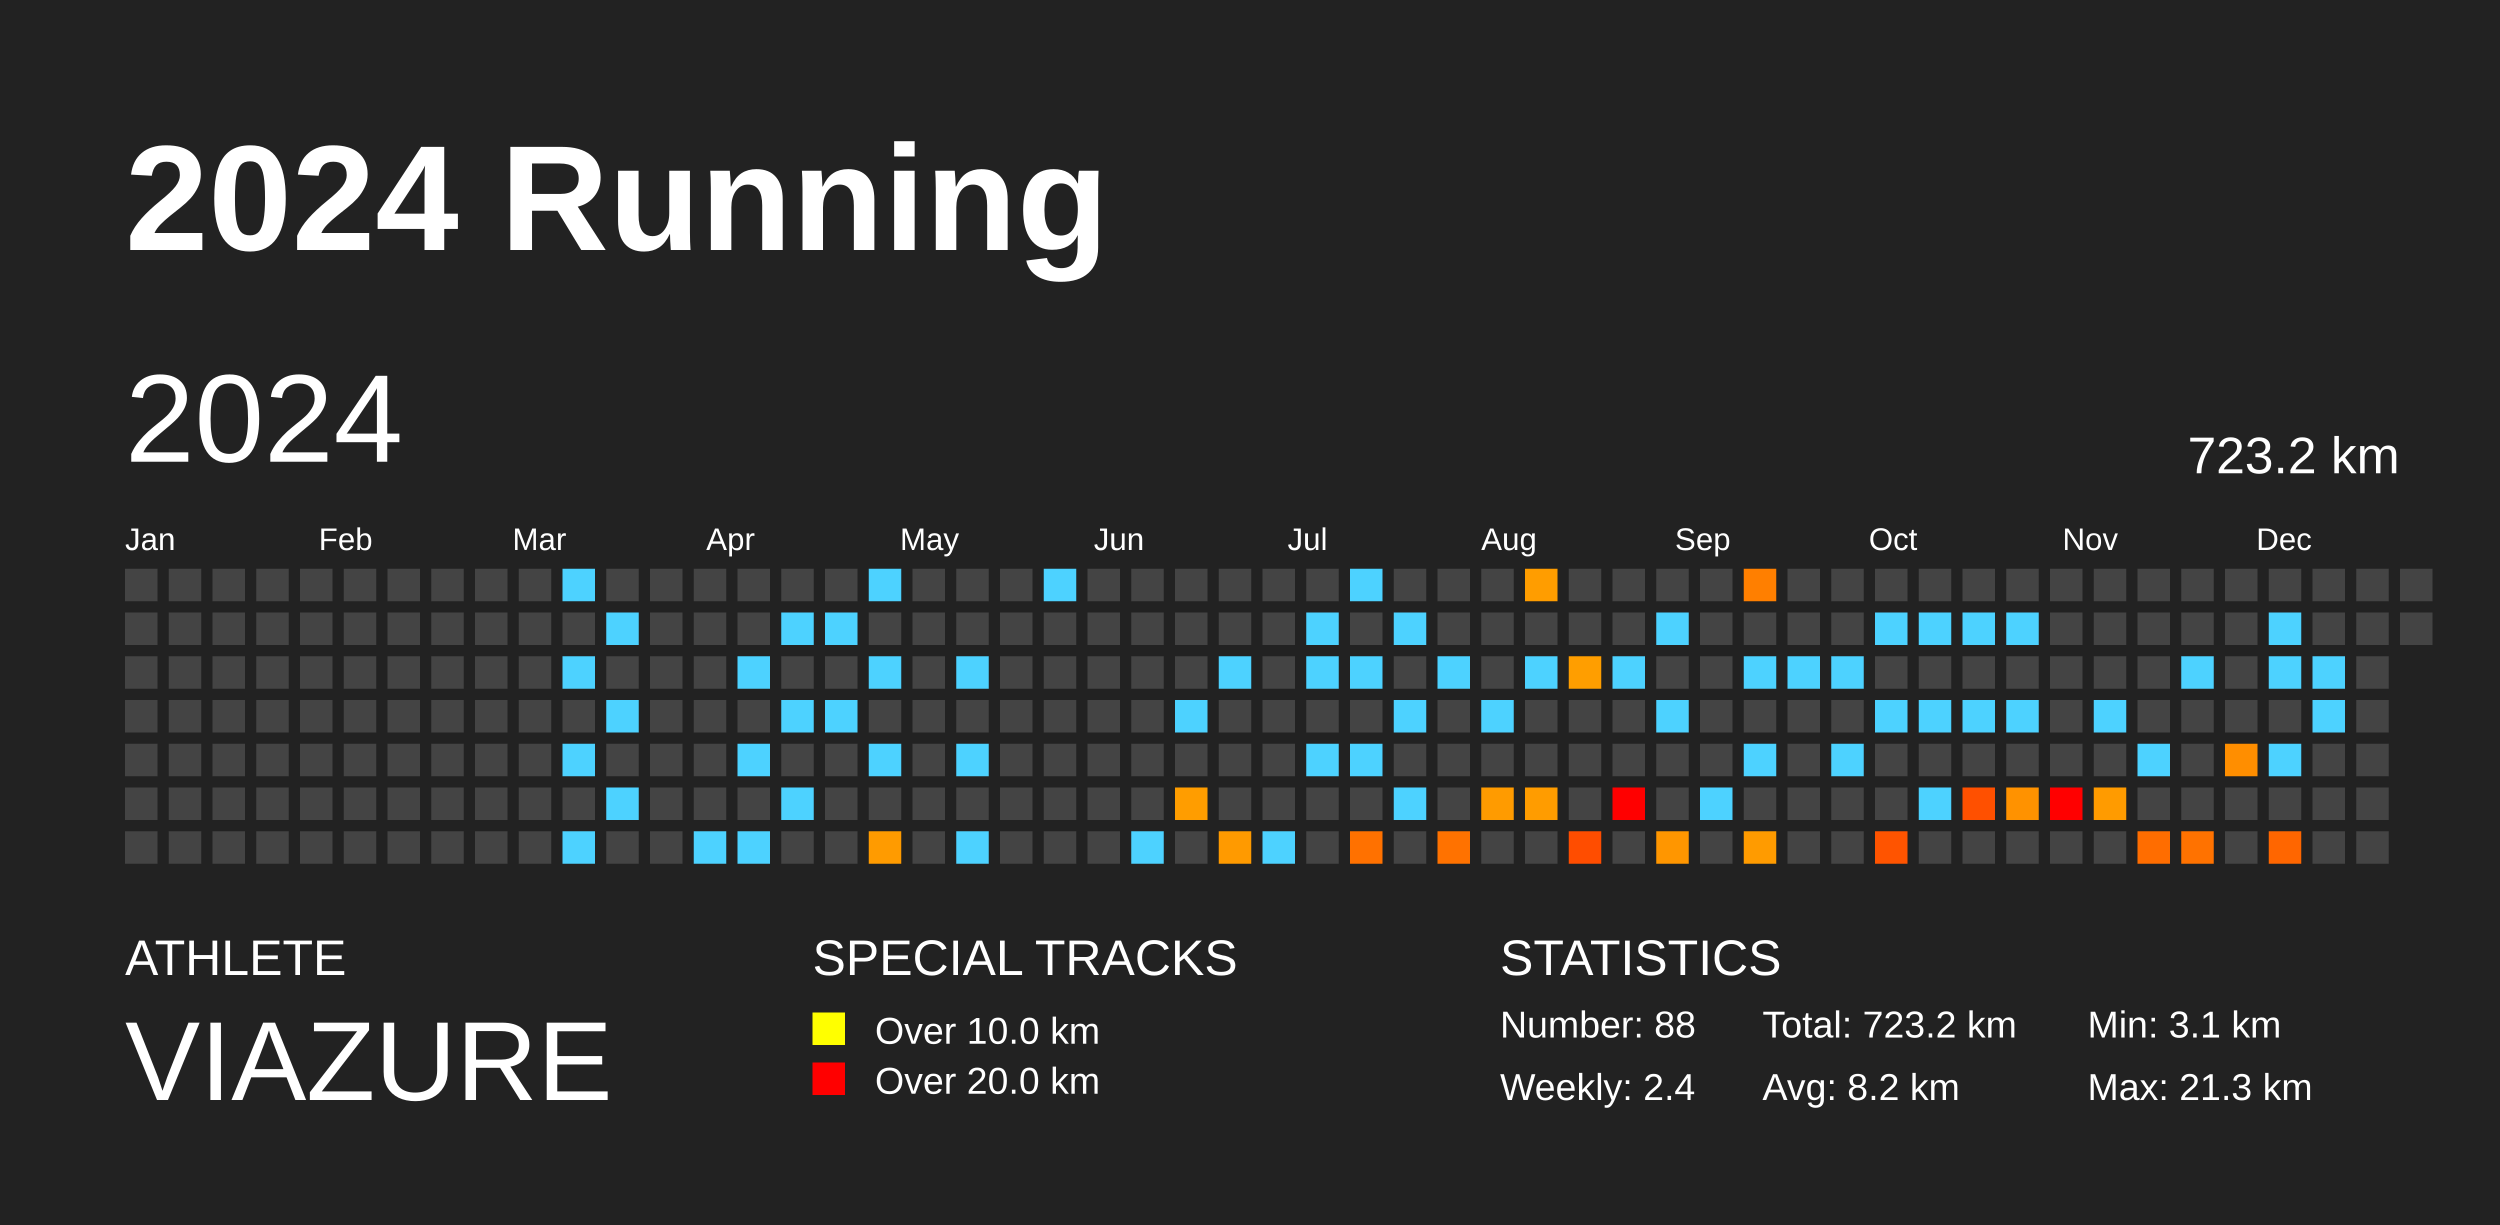
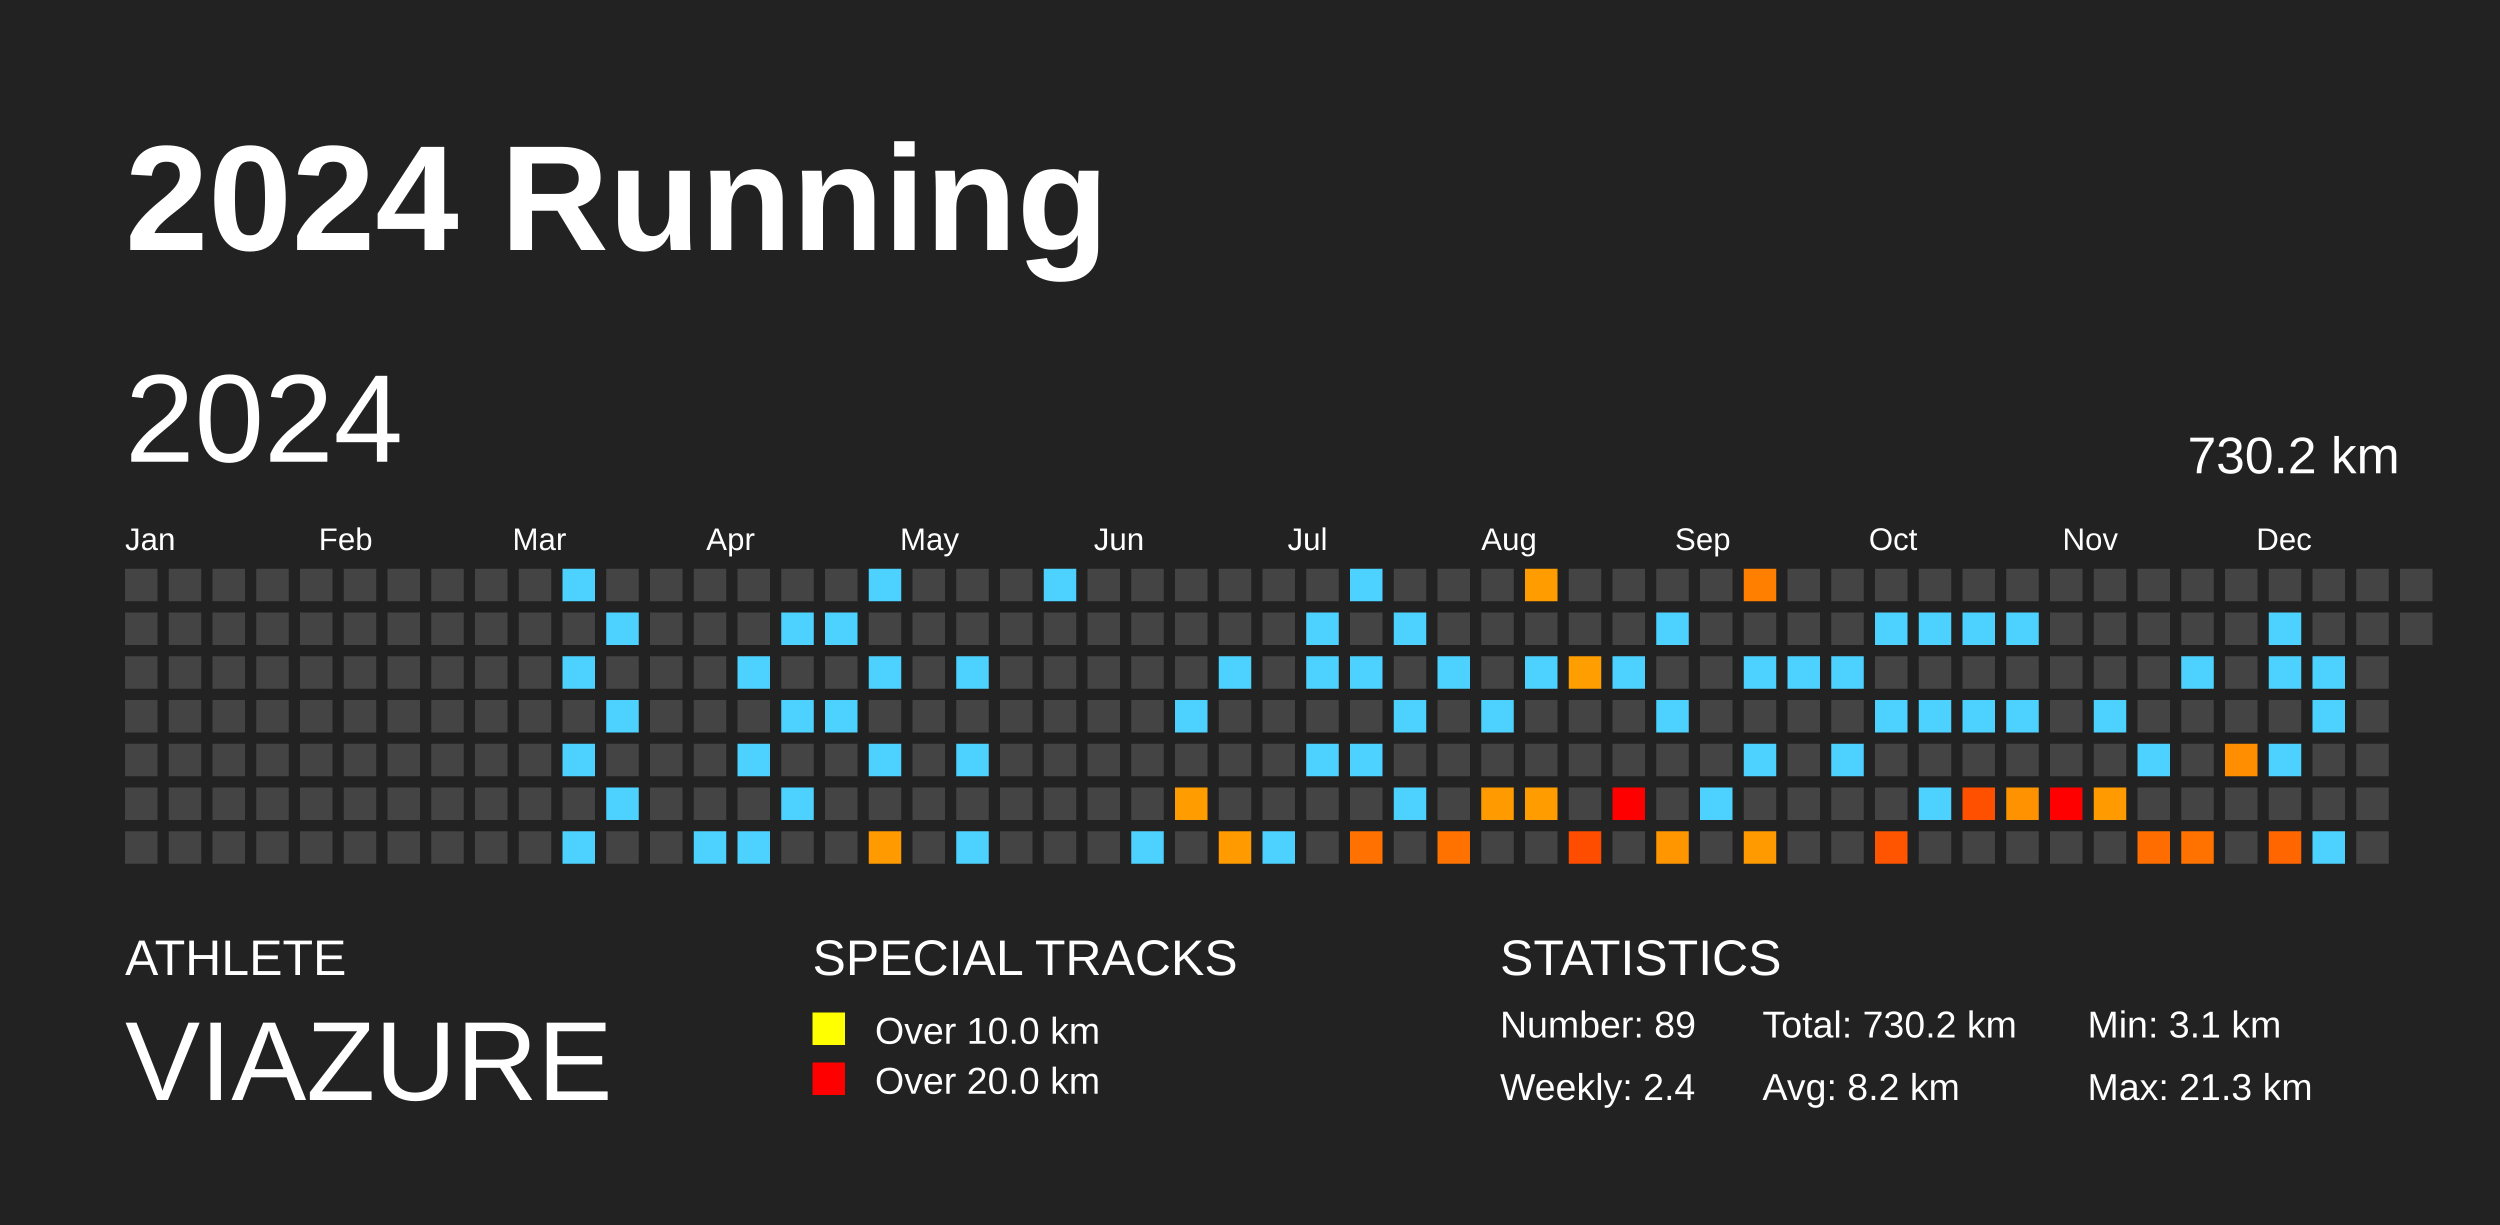
<svg xmlns="http://www.w3.org/2000/svg" baseProfile="full" height="98mm" version="1.1" viewBox="0,0,200,98" width="200mm">
  <defs />
  <rect fill="#222222" height="98" width="200" x="0" y="0" />
  <text fill="#FFFFFF" style="font-size:12px; font-family:Arial; font-weight:bold;" x="10" y="20">2024 Running</text>
  <text fill="#FFFFFF" style="font-size:4px; font-family:Arial" x="10" y="78">ATHLETE</text>
  <text fill="#FFFFFF" style="font-size:9px; font-family:Arial" x="10" y="88">VIAZURE</text>
  <text fill="#FFFFFF" style="font-size:4px; font-family:Arial" x="65" y="78">SPECIAL TRACKS</text>
  <rect fill="yellow" height="2.6" width="2.6" x="65" y="81" />
  <text fill="#FFFFFF" style="font-size:3px; font-family:Arial" x="70" y="83.5">Over 10.0 km</text>
  <rect fill="red" height="2.6" width="2.6" x="65" y="85" />
  <text fill="#FFFFFF" style="font-size:3px; font-family:Arial" x="70" y="87.5">Over 20.0 km</text>
  <text fill="#FFFFFF" style="font-size:4px; font-family:Arial" x="120" y="78">STATISTICS</text>
-   <text fill="#FFFFFF" style="font-size:3px; font-family:Arial" x="120" y="83">Number: 88</text>
+   <text fill="#FFFFFF" style="font-size:3px; font-family:Arial" x="120" y="83">Number: 89</text>
  <text fill="#FFFFFF" style="font-size:3px; font-family:Arial" x="120" y="88">Weekly: 2.4</text>
-   <text fill="#FFFFFF" style="font-size:3px; font-family:Arial" x="141" y="83">Total: 723.2 km</text>
+   <text fill="#FFFFFF" style="font-size:3px; font-family:Arial" x="141" y="83">Total: 730.2 km</text>
  <text fill="#FFFFFF" style="font-size:3px; font-family:Arial" x="141" y="88">Avg: 8.2 km</text>
  <text fill="#FFFFFF" style="font-size:3px; font-family:Arial" x="167" y="83">Min: 3.1 km</text>
  <text fill="#FFFFFF" style="font-size:3px; font-family:Arial" x="167" y="88">Max: 21.3 km</text>
  <text dominant-baseline="hanging" fill="#FFFFFF" style="font-size:10.0px; font-family:Arial;" x="10" y="30">2024</text>
-   <text dominant-baseline="hanging" fill="#FFFFFF" style="font-size:4.125px; font-family:Arial;" x="175" y="35">723.2 km</text>
+   <text dominant-baseline="hanging" fill="#FFFFFF" style="font-size:4.125px; font-family:Arial;" x="175" y="35">730.2 km</text>
  <text fill="#FFFFFF" style="font-size:2.5px; font-family:Arial" x="10.0" y="44">Jan</text>
  <text fill="#FFFFFF" style="font-size:2.5px; font-family:Arial" x="25.5" y="44">Feb</text>
  <text fill="#FFFFFF" style="font-size:2.5px; font-family:Arial" x="41.0" y="44">Mar</text>
  <text fill="#FFFFFF" style="font-size:2.5px; font-family:Arial" x="56.5" y="44">Apr</text>
  <text fill="#FFFFFF" style="font-size:2.5px; font-family:Arial" x="72.0" y="44">May</text>
  <text fill="#FFFFFF" style="font-size:2.5px; font-family:Arial" x="87.5" y="44">Jun</text>
  <text fill="#FFFFFF" style="font-size:2.5px; font-family:Arial" x="103.0" y="44">Jul</text>
  <text fill="#FFFFFF" style="font-size:2.5px; font-family:Arial" x="118.5" y="44">Aug</text>
  <text fill="#FFFFFF" style="font-size:2.5px; font-family:Arial" x="134.0" y="44">Sep</text>
  <text fill="#FFFFFF" style="font-size:2.5px; font-family:Arial" x="149.5" y="44">Oct</text>
  <text fill="#FFFFFF" style="font-size:2.5px; font-family:Arial" x="165.0" y="44">Nov</text>
  <text fill="#FFFFFF" style="font-size:2.5px; font-family:Arial" x="180.5" y="44">Dec</text>
  <rect fill="#444444" height="2.6" width="2.6" x="10.0" y="45.5" />
  <rect fill="#444444" height="2.6" width="2.6" x="10.0" y="49.0" />
  <rect fill="#444444" height="2.6" width="2.6" x="10.0" y="52.5" />
  <rect fill="#444444" height="2.6" width="2.6" x="10.0" y="56.0" />
  <rect fill="#444444" height="2.6" width="2.6" x="10.0" y="59.5" />
  <rect fill="#444444" height="2.6" width="2.6" x="10.0" y="63.0" />
  <rect fill="#444444" height="2.6" width="2.6" x="10.0" y="66.5" />
  <rect fill="#444444" height="2.6" width="2.6" x="13.5" y="45.5" />
  <rect fill="#444444" height="2.6" width="2.6" x="13.5" y="49.0" />
  <rect fill="#444444" height="2.6" width="2.6" x="13.5" y="52.5" />
  <rect fill="#444444" height="2.6" width="2.6" x="13.5" y="56.0" />
  <rect fill="#444444" height="2.6" width="2.6" x="13.5" y="59.5" />
  <rect fill="#444444" height="2.6" width="2.6" x="13.5" y="63.0" />
  <rect fill="#444444" height="2.6" width="2.6" x="13.5" y="66.5" />
  <rect fill="#444444" height="2.6" width="2.6" x="17.0" y="45.5" />
  <rect fill="#444444" height="2.6" width="2.6" x="17.0" y="49.0" />
  <rect fill="#444444" height="2.6" width="2.6" x="17.0" y="52.5" />
  <rect fill="#444444" height="2.6" width="2.6" x="17.0" y="56.0" />
  <rect fill="#444444" height="2.6" width="2.6" x="17.0" y="59.5" />
  <rect fill="#444444" height="2.6" width="2.6" x="17.0" y="63.0" />
  <rect fill="#444444" height="2.6" width="2.6" x="17.0" y="66.5" />
  <rect fill="#444444" height="2.6" width="2.6" x="20.5" y="45.5" />
  <rect fill="#444444" height="2.6" width="2.6" x="20.5" y="49.0" />
  <rect fill="#444444" height="2.6" width="2.6" x="20.5" y="52.5" />
  <rect fill="#444444" height="2.6" width="2.6" x="20.5" y="56.0" />
  <rect fill="#444444" height="2.6" width="2.6" x="20.5" y="59.5" />
  <rect fill="#444444" height="2.6" width="2.6" x="20.5" y="63.0" />
  <rect fill="#444444" height="2.6" width="2.6" x="20.5" y="66.5" />
  <rect fill="#444444" height="2.6" width="2.6" x="24.0" y="45.5" />
  <rect fill="#444444" height="2.6" width="2.6" x="24.0" y="49.0" />
  <rect fill="#444444" height="2.6" width="2.6" x="24.0" y="52.5" />
  <rect fill="#444444" height="2.6" width="2.6" x="24.0" y="56.0" />
  <rect fill="#444444" height="2.6" width="2.6" x="24.0" y="59.5" />
  <rect fill="#444444" height="2.6" width="2.6" x="24.0" y="63.0" />
  <rect fill="#444444" height="2.6" width="2.6" x="24.0" y="66.5" />
  <rect fill="#444444" height="2.6" width="2.6" x="27.5" y="45.5" />
  <rect fill="#444444" height="2.6" width="2.6" x="27.5" y="49.0" />
  <rect fill="#444444" height="2.6" width="2.6" x="27.5" y="52.5" />
  <rect fill="#444444" height="2.6" width="2.6" x="27.5" y="56.0" />
  <rect fill="#444444" height="2.6" width="2.6" x="27.5" y="59.5" />
  <rect fill="#444444" height="2.6" width="2.6" x="27.5" y="63.0" />
  <rect fill="#444444" height="2.6" width="2.6" x="27.5" y="66.5" />
  <rect fill="#444444" height="2.6" width="2.6" x="31.0" y="45.5" />
  <rect fill="#444444" height="2.6" width="2.6" x="31.0" y="49.0" />
  <rect fill="#444444" height="2.6" width="2.6" x="31.0" y="52.5" />
  <rect fill="#444444" height="2.6" width="2.6" x="31.0" y="56.0" />
  <rect fill="#444444" height="2.6" width="2.6" x="31.0" y="59.5" />
  <rect fill="#444444" height="2.6" width="2.6" x="31.0" y="63.0" />
  <rect fill="#444444" height="2.6" width="2.6" x="31.0" y="66.5" />
  <rect fill="#444444" height="2.6" width="2.6" x="34.5" y="45.5" />
  <rect fill="#444444" height="2.6" width="2.6" x="34.5" y="49.0" />
  <rect fill="#444444" height="2.6" width="2.6" x="34.5" y="52.5" />
  <rect fill="#444444" height="2.6" width="2.6" x="34.5" y="56.0" />
  <rect fill="#444444" height="2.6" width="2.6" x="34.5" y="59.5" />
  <rect fill="#444444" height="2.6" width="2.6" x="34.5" y="63.0" />
  <rect fill="#444444" height="2.6" width="2.6" x="34.5" y="66.5" />
  <rect fill="#444444" height="2.6" width="2.6" x="38.0" y="45.5" />
  <rect fill="#444444" height="2.6" width="2.6" x="38.0" y="49.0" />
  <rect fill="#444444" height="2.6" width="2.6" x="38.0" y="52.5" />
  <rect fill="#444444" height="2.6" width="2.6" x="38.0" y="56.0" />
  <rect fill="#444444" height="2.6" width="2.6" x="38.0" y="59.5" />
  <rect fill="#444444" height="2.6" width="2.6" x="38.0" y="63.0" />
  <rect fill="#444444" height="2.6" width="2.6" x="38.0" y="66.5" />
  <rect fill="#444444" height="2.6" width="2.6" x="41.5" y="45.5" />
  <rect fill="#444444" height="2.6" width="2.6" x="41.5" y="49.0" />
  <rect fill="#444444" height="2.6" width="2.6" x="41.5" y="52.5" />
  <rect fill="#444444" height="2.6" width="2.6" x="41.5" y="56.0" />
  <rect fill="#444444" height="2.6" width="2.6" x="41.5" y="59.5" />
  <rect fill="#444444" height="2.6" width="2.6" x="41.5" y="63.0" />
  <rect fill="#444444" height="2.6" width="2.6" x="41.5" y="66.5" />
  <rect fill="#4dd2ff" height="2.6" width="2.6" x="45.0" y="45.5" />
  <rect fill="#444444" height="2.6" width="2.6" x="45.0" y="49.0" />
  <rect fill="#4dd2ff" height="2.6" width="2.6" x="45.0" y="52.5" />
  <rect fill="#444444" height="2.6" width="2.6" x="45.0" y="56.0" />
  <rect fill="#4dd2ff" height="2.6" width="2.6" x="45.0" y="59.5" />
  <rect fill="#444444" height="2.6" width="2.6" x="45.0" y="63.0" />
  <rect fill="#4dd2ff" height="2.6" width="2.6" x="45.0" y="66.5" />
  <rect fill="#444444" height="2.6" width="2.6" x="48.5" y="45.5" />
  <rect fill="#4dd2ff" height="2.6" width="2.6" x="48.5" y="49.0" />
  <rect fill="#444444" height="2.6" width="2.6" x="48.5" y="52.5" />
  <rect fill="#4dd2ff" height="2.6" width="2.6" x="48.5" y="56.0" />
  <rect fill="#444444" height="2.6" width="2.6" x="48.5" y="59.5" />
  <rect fill="#4dd2ff" height="2.6" width="2.6" x="48.5" y="63.0" />
  <rect fill="#444444" height="2.6" width="2.6" x="48.5" y="66.5" />
  <rect fill="#444444" height="2.6" width="2.6" x="52.0" y="45.5" />
  <rect fill="#444444" height="2.6" width="2.6" x="52.0" y="49.0" />
  <rect fill="#444444" height="2.6" width="2.6" x="52.0" y="52.5" />
  <rect fill="#444444" height="2.6" width="2.6" x="52.0" y="56.0" />
  <rect fill="#444444" height="2.6" width="2.6" x="52.0" y="59.5" />
  <rect fill="#444444" height="2.6" width="2.6" x="52.0" y="63.0" />
  <rect fill="#444444" height="2.6" width="2.6" x="52.0" y="66.5" />
  <rect fill="#444444" height="2.6" width="2.6" x="55.5" y="45.5" />
  <rect fill="#444444" height="2.6" width="2.6" x="55.5" y="49.0" />
  <rect fill="#444444" height="2.6" width="2.6" x="55.5" y="52.5" />
  <rect fill="#444444" height="2.6" width="2.6" x="55.5" y="56.0" />
  <rect fill="#444444" height="2.6" width="2.6" x="55.5" y="59.5" />
  <rect fill="#444444" height="2.6" width="2.6" x="55.5" y="63.0" />
  <rect fill="#4dd2ff" height="2.6" width="2.6" x="55.5" y="66.5" />
  <rect fill="#444444" height="2.6" width="2.6" x="59.0" y="45.5" />
  <rect fill="#444444" height="2.6" width="2.6" x="59.0" y="49.0" />
  <rect fill="#4dd2ff" height="2.6" width="2.6" x="59.0" y="52.5" />
  <rect fill="#444444" height="2.6" width="2.6" x="59.0" y="56.0" />
  <rect fill="#4dd2ff" height="2.6" width="2.6" x="59.0" y="59.5" />
  <rect fill="#444444" height="2.6" width="2.6" x="59.0" y="63.0" />
  <rect fill="#4dd2ff" height="2.6" width="2.6" x="59.0" y="66.5" />
  <rect fill="#444444" height="2.6" width="2.6" x="62.5" y="45.5" />
  <rect fill="#4dd2ff" height="2.6" width="2.6" x="62.5" y="49.0" />
  <rect fill="#444444" height="2.6" width="2.6" x="62.5" y="52.5" />
  <rect fill="#4dd2ff" height="2.6" width="2.6" x="62.5" y="56.0" />
  <rect fill="#444444" height="2.6" width="2.6" x="62.5" y="59.5" />
  <rect fill="#4dd2ff" height="2.6" width="2.6" x="62.5" y="63.0" />
  <rect fill="#444444" height="2.6" width="2.6" x="62.5" y="66.5" />
  <rect fill="#444444" height="2.6" width="2.6" x="66.0" y="45.5" />
  <rect fill="#4dd2ff" height="2.6" width="2.6" x="66.0" y="49.0" />
  <rect fill="#444444" height="2.6" width="2.6" x="66.0" y="52.5" />
  <rect fill="#4dd2ff" height="2.6" width="2.6" x="66.0" y="56.0" />
  <rect fill="#444444" height="2.6" width="2.6" x="66.0" y="59.5" />
  <rect fill="#444444" height="2.6" width="2.6" x="66.0" y="63.0" />
  <rect fill="#444444" height="2.6" width="2.6" x="66.0" y="66.5" />
  <rect fill="#4dd2ff" height="2.6" width="2.6" x="69.5" y="45.5" />
  <rect fill="#444444" height="2.6" width="2.6" x="69.5" y="49.0" />
  <rect fill="#4dd2ff" height="2.6" width="2.6" x="69.5" y="52.5" />
  <rect fill="#444444" height="2.6" width="2.6" x="69.5" y="56.0" />
  <rect fill="#4dd2ff" height="2.6" width="2.6" x="69.5" y="59.5" />
  <rect fill="#444444" height="2.6" width="2.6" x="69.5" y="63.0" />
  <rect fill="#ff9b00" height="2.6" width="2.6" x="69.5" y="66.5" />
  <rect fill="#444444" height="2.6" width="2.6" x="73.0" y="45.5" />
  <rect fill="#444444" height="2.6" width="2.6" x="73.0" y="49.0" />
  <rect fill="#444444" height="2.6" width="2.6" x="73.0" y="52.5" />
  <rect fill="#444444" height="2.6" width="2.6" x="73.0" y="56.0" />
  <rect fill="#444444" height="2.6" width="2.6" x="73.0" y="59.5" />
  <rect fill="#444444" height="2.6" width="2.6" x="73.0" y="63.0" />
  <rect fill="#444444" height="2.6" width="2.6" x="73.0" y="66.5" />
  <rect fill="#444444" height="2.6" width="2.6" x="76.5" y="45.5" />
  <rect fill="#444444" height="2.6" width="2.6" x="76.5" y="49.0" />
  <rect fill="#4dd2ff" height="2.6" width="2.6" x="76.5" y="52.5" />
  <rect fill="#444444" height="2.6" width="2.6" x="76.5" y="56.0" />
  <rect fill="#4dd2ff" height="2.6" width="2.6" x="76.5" y="59.5" />
  <rect fill="#444444" height="2.6" width="2.6" x="76.5" y="63.0" />
  <rect fill="#4dd2ff" height="2.6" width="2.6" x="76.5" y="66.5" />
  <rect fill="#444444" height="2.6" width="2.6" x="80.0" y="45.5" />
  <rect fill="#444444" height="2.6" width="2.6" x="80.0" y="49.0" />
  <rect fill="#444444" height="2.6" width="2.6" x="80.0" y="52.5" />
  <rect fill="#444444" height="2.6" width="2.6" x="80.0" y="56.0" />
  <rect fill="#444444" height="2.6" width="2.6" x="80.0" y="59.5" />
  <rect fill="#444444" height="2.6" width="2.6" x="80.0" y="63.0" />
  <rect fill="#444444" height="2.6" width="2.6" x="80.0" y="66.5" />
  <rect fill="#4dd2ff" height="2.6" width="2.6" x="83.5" y="45.5" />
  <rect fill="#444444" height="2.6" width="2.6" x="83.5" y="49.0" />
  <rect fill="#444444" height="2.6" width="2.6" x="83.5" y="52.5" />
  <rect fill="#444444" height="2.6" width="2.6" x="83.5" y="56.0" />
  <rect fill="#444444" height="2.6" width="2.6" x="83.5" y="59.5" />
  <rect fill="#444444" height="2.6" width="2.6" x="83.5" y="63.0" />
  <rect fill="#444444" height="2.6" width="2.6" x="83.5" y="66.5" />
  <rect fill="#444444" height="2.6" width="2.6" x="87.0" y="45.5" />
  <rect fill="#444444" height="2.6" width="2.6" x="87.0" y="49.0" />
  <rect fill="#444444" height="2.6" width="2.6" x="87.0" y="52.5" />
  <rect fill="#444444" height="2.6" width="2.6" x="87.0" y="56.0" />
  <rect fill="#444444" height="2.6" width="2.6" x="87.0" y="59.5" />
  <rect fill="#444444" height="2.6" width="2.6" x="87.0" y="63.0" />
  <rect fill="#444444" height="2.6" width="2.6" x="87.0" y="66.5" />
  <rect fill="#444444" height="2.6" width="2.6" x="90.5" y="45.5" />
  <rect fill="#444444" height="2.6" width="2.6" x="90.5" y="49.0" />
  <rect fill="#444444" height="2.6" width="2.6" x="90.5" y="52.5" />
  <rect fill="#444444" height="2.6" width="2.6" x="90.5" y="56.0" />
  <rect fill="#444444" height="2.6" width="2.6" x="90.5" y="59.5" />
  <rect fill="#444444" height="2.6" width="2.6" x="90.5" y="63.0" />
  <rect fill="#4dd2ff" height="2.6" width="2.6" x="90.5" y="66.5" />
  <rect fill="#444444" height="2.6" width="2.6" x="94.0" y="45.5" />
  <rect fill="#444444" height="2.6" width="2.6" x="94.0" y="49.0" />
  <rect fill="#444444" height="2.6" width="2.6" x="94.0" y="52.5" />
  <rect fill="#4dd2ff" height="2.6" width="2.6" x="94.0" y="56.0" />
  <rect fill="#444444" height="2.6" width="2.6" x="94.0" y="59.5" />
  <rect fill="#ff9d00" height="2.6" width="2.6" x="94.0" y="63.0" />
  <rect fill="#444444" height="2.6" width="2.6" x="94.0" y="66.5" />
  <rect fill="#444444" height="2.6" width="2.6" x="97.5" y="45.5" />
  <rect fill="#444444" height="2.6" width="2.6" x="97.5" y="49.0" />
  <rect fill="#4dd2ff" height="2.6" width="2.6" x="97.5" y="52.5" />
  <rect fill="#444444" height="2.6" width="2.6" x="97.5" y="56.0" />
  <rect fill="#444444" height="2.6" width="2.6" x="97.5" y="59.5" />
  <rect fill="#444444" height="2.6" width="2.6" x="97.5" y="63.0" />
  <rect fill="#ff9a00" height="2.6" width="2.6" x="97.5" y="66.5" />
  <rect fill="#444444" height="2.6" width="2.6" x="101.0" y="45.5" />
  <rect fill="#444444" height="2.6" width="2.6" x="101.0" y="49.0" />
  <rect fill="#444444" height="2.6" width="2.6" x="101.0" y="52.5" />
  <rect fill="#444444" height="2.6" width="2.6" x="101.0" y="56.0" />
  <rect fill="#444444" height="2.6" width="2.6" x="101.0" y="59.5" />
  <rect fill="#444444" height="2.6" width="2.6" x="101.0" y="63.0" />
  <rect fill="#4dd2ff" height="2.6" width="2.6" x="101.0" y="66.5" />
  <rect fill="#444444" height="2.6" width="2.6" x="104.5" y="45.5" />
  <rect fill="#4dd2ff" height="2.6" width="2.6" x="104.5" y="49.0" />
  <rect fill="#4dd2ff" height="2.6" width="2.6" x="104.5" y="52.5" />
  <rect fill="#444444" height="2.6" width="2.6" x="104.5" y="56.0" />
  <rect fill="#4dd2ff" height="2.6" width="2.6" x="104.5" y="59.5" />
  <rect fill="#444444" height="2.6" width="2.6" x="104.5" y="63.0" />
  <rect fill="#444444" height="2.6" width="2.6" x="104.5" y="66.5" />
  <rect fill="#4dd2ff" height="2.6" width="2.6" x="108.0" y="45.5" />
  <rect fill="#444444" height="2.6" width="2.6" x="108.0" y="49.0" />
  <rect fill="#4dd2ff" height="2.6" width="2.6" x="108.0" y="52.5" />
  <rect fill="#444444" height="2.6" width="2.6" x="108.0" y="56.0" />
  <rect fill="#4dd2ff" height="2.6" width="2.6" x="108.0" y="59.5" />
  <rect fill="#444444" height="2.6" width="2.6" x="108.0" y="63.0" />
  <rect fill="#ff7100" height="2.6" width="2.6" x="108.0" y="66.5" />
  <rect fill="#444444" height="2.6" width="2.6" x="111.5" y="45.5" />
  <rect fill="#4dd2ff" height="2.6" width="2.6" x="111.5" y="49.0" />
  <rect fill="#444444" height="2.6" width="2.6" x="111.5" y="52.5" />
  <rect fill="#4dd2ff" height="2.6" width="2.6" x="111.5" y="56.0" />
  <rect fill="#444444" height="2.6" width="2.6" x="111.5" y="59.5" />
  <rect fill="#4dd2ff" height="2.6" width="2.6" x="111.5" y="63.0" />
  <rect fill="#444444" height="2.6" width="2.6" x="111.5" y="66.5" />
  <rect fill="#444444" height="2.6" width="2.6" x="115.0" y="45.5" />
  <rect fill="#444444" height="2.6" width="2.6" x="115.0" y="49.0" />
  <rect fill="#4dd2ff" height="2.6" width="2.6" x="115.0" y="52.5" />
  <rect fill="#444444" height="2.6" width="2.6" x="115.0" y="56.0" />
  <rect fill="#444444" height="2.6" width="2.6" x="115.0" y="59.5" />
  <rect fill="#444444" height="2.6" width="2.6" x="115.0" y="63.0" />
  <rect fill="#ff7200" height="2.6" width="2.6" x="115.0" y="66.5" />
  <rect fill="#444444" height="2.6" width="2.6" x="118.5" y="45.5" />
  <rect fill="#444444" height="2.6" width="2.6" x="118.5" y="49.0" />
  <rect fill="#444444" height="2.6" width="2.6" x="118.5" y="52.5" />
  <rect fill="#4dd2ff" height="2.6" width="2.6" x="118.5" y="56.0" />
  <rect fill="#444444" height="2.6" width="2.6" x="118.5" y="59.5" />
  <rect fill="#ff9b00" height="2.6" width="2.6" x="118.5" y="63.0" />
  <rect fill="#444444" height="2.6" width="2.6" x="118.5" y="66.5" />
  <rect fill="#ff9d00" height="2.6" width="2.6" x="122.0" y="45.5" />
  <rect fill="#444444" height="2.6" width="2.6" x="122.0" y="49.0" />
  <rect fill="#4dd2ff" height="2.6" width="2.6" x="122.0" y="52.5" />
  <rect fill="#444444" height="2.6" width="2.6" x="122.0" y="56.0" />
  <rect fill="#444444" height="2.6" width="2.6" x="122.0" y="59.5" />
  <rect fill="#ff9c00" height="2.6" width="2.6" x="122.0" y="63.0" />
  <rect fill="#444444" height="2.6" width="2.6" x="122.0" y="66.5" />
  <rect fill="#444444" height="2.6" width="2.6" x="125.5" y="45.5" />
  <rect fill="#444444" height="2.6" width="2.6" x="125.5" y="49.0" />
  <rect fill="#ff9e00" height="2.6" width="2.6" x="125.5" y="52.5" />
  <rect fill="#444444" height="2.6" width="2.6" x="125.5" y="56.0" />
  <rect fill="#444444" height="2.6" width="2.6" x="125.5" y="59.5" />
  <rect fill="#444444" height="2.6" width="2.6" x="125.5" y="63.0" />
  <rect fill="#ff4d00" height="2.6" width="2.6" x="125.5" y="66.5" />
  <rect fill="#444444" height="2.6" width="2.6" x="129.0" y="45.5" />
  <rect fill="#444444" height="2.6" width="2.6" x="129.0" y="49.0" />
  <rect fill="#4dd2ff" height="2.6" width="2.6" x="129.0" y="52.5" />
  <rect fill="#444444" height="2.6" width="2.6" x="129.0" y="56.0" />
  <rect fill="#444444" height="2.6" width="2.6" x="129.0" y="59.5" />
  <rect fill="red" height="2.6" width="2.6" x="129.0" y="63.0" />
  <rect fill="#444444" height="2.6" width="2.6" x="129.0" y="66.5" />
  <rect fill="#444444" height="2.6" width="2.6" x="132.5" y="45.5" />
  <rect fill="#4dd2ff" height="2.6" width="2.6" x="132.5" y="49.0" />
  <rect fill="#444444" height="2.6" width="2.6" x="132.5" y="52.5" />
  <rect fill="#4dd2ff" height="2.6" width="2.6" x="132.5" y="56.0" />
  <rect fill="#444444" height="2.6" width="2.6" x="132.5" y="59.5" />
  <rect fill="#444444" height="2.6" width="2.6" x="132.5" y="63.0" />
  <rect fill="#ff9600" height="2.6" width="2.6" x="132.5" y="66.5" />
  <rect fill="#444444" height="2.6" width="2.6" x="136.0" y="45.5" />
  <rect fill="#444444" height="2.6" width="2.6" x="136.0" y="49.0" />
  <rect fill="#444444" height="2.6" width="2.6" x="136.0" y="52.5" />
  <rect fill="#444444" height="2.6" width="2.6" x="136.0" y="56.0" />
  <rect fill="#444444" height="2.6" width="2.6" x="136.0" y="59.5" />
  <rect fill="#4dd2ff" height="2.6" width="2.6" x="136.0" y="63.0" />
  <rect fill="#444444" height="2.6" width="2.6" x="136.0" y="66.5" />
  <rect fill="#ff7f00" height="2.6" width="2.6" x="139.5" y="45.5" />
  <rect fill="#444444" height="2.6" width="2.6" x="139.5" y="49.0" />
  <rect fill="#4dd2ff" height="2.6" width="2.6" x="139.5" y="52.5" />
  <rect fill="#444444" height="2.6" width="2.6" x="139.5" y="56.0" />
  <rect fill="#4dd2ff" height="2.6" width="2.6" x="139.5" y="59.5" />
  <rect fill="#444444" height="2.6" width="2.6" x="139.5" y="63.0" />
  <rect fill="#ff9b00" height="2.6" width="2.6" x="139.5" y="66.5" />
  <rect fill="#444444" height="2.6" width="2.6" x="143.0" y="45.5" />
  <rect fill="#444444" height="2.6" width="2.6" x="143.0" y="49.0" />
  <rect fill="#4dd2ff" height="2.6" width="2.6" x="143.0" y="52.5" />
  <rect fill="#444444" height="2.6" width="2.6" x="143.0" y="56.0" />
  <rect fill="#444444" height="2.6" width="2.6" x="143.0" y="59.5" />
  <rect fill="#444444" height="2.6" width="2.6" x="143.0" y="63.0" />
  <rect fill="#444444" height="2.6" width="2.6" x="143.0" y="66.5" />
  <rect fill="#444444" height="2.6" width="2.6" x="146.5" y="45.5" />
  <rect fill="#444444" height="2.6" width="2.6" x="146.5" y="49.0" />
  <rect fill="#4dd2ff" height="2.6" width="2.6" x="146.5" y="52.5" />
  <rect fill="#444444" height="2.6" width="2.6" x="146.5" y="56.0" />
  <rect fill="#4dd2ff" height="2.6" width="2.6" x="146.5" y="59.5" />
  <rect fill="#444444" height="2.6" width="2.6" x="146.5" y="63.0" />
  <rect fill="#444444" height="2.6" width="2.6" x="146.5" y="66.5" />
  <rect fill="#444444" height="2.6" width="2.6" x="150.0" y="45.5" />
  <rect fill="#4dd2ff" height="2.6" width="2.6" x="150.0" y="49.0" />
  <rect fill="#444444" height="2.6" width="2.6" x="150.0" y="52.5" />
  <rect fill="#4dd2ff" height="2.6" width="2.6" x="150.0" y="56.0" />
  <rect fill="#444444" height="2.6" width="2.6" x="150.0" y="59.5" />
  <rect fill="#444444" height="2.6" width="2.6" x="150.0" y="63.0" />
  <rect fill="#ff5400" height="2.6" width="2.6" x="150.0" y="66.5" />
  <rect fill="#444444" height="2.6" width="2.6" x="153.5" y="45.5" />
  <rect fill="#4dd2ff" height="2.6" width="2.6" x="153.5" y="49.0" />
  <rect fill="#444444" height="2.6" width="2.6" x="153.5" y="52.5" />
  <rect fill="#4dd2ff" height="2.6" width="2.6" x="153.5" y="56.0" />
  <rect fill="#444444" height="2.6" width="2.6" x="153.5" y="59.5" />
  <rect fill="#4dd2ff" height="2.6" width="2.6" x="153.5" y="63.0" />
  <rect fill="#444444" height="2.6" width="2.6" x="153.5" y="66.5" />
  <rect fill="#444444" height="2.6" width="2.6" x="157.0" y="45.5" />
  <rect fill="#4dd2ff" height="2.6" width="2.6" x="157.0" y="49.0" />
  <rect fill="#444444" height="2.6" width="2.6" x="157.0" y="52.5" />
  <rect fill="#4dd2ff" height="2.6" width="2.6" x="157.0" y="56.0" />
  <rect fill="#444444" height="2.6" width="2.6" x="157.0" y="59.5" />
  <rect fill="#ff5000" height="2.6" width="2.6" x="157.0" y="63.0" />
  <rect fill="#444444" height="2.6" width="2.6" x="157.0" y="66.5" />
  <rect fill="#444444" height="2.6" width="2.6" x="160.5" y="45.5" />
  <rect fill="#4dd2ff" height="2.6" width="2.6" x="160.5" y="49.0" />
  <rect fill="#444444" height="2.6" width="2.6" x="160.5" y="52.5" />
  <rect fill="#4dd2ff" height="2.6" width="2.6" x="160.5" y="56.0" />
  <rect fill="#444444" height="2.6" width="2.6" x="160.5" y="59.5" />
  <rect fill="#ff9200" height="2.6" width="2.6" x="160.5" y="63.0" />
  <rect fill="#444444" height="2.6" width="2.6" x="160.5" y="66.5" />
  <rect fill="#444444" height="2.6" width="2.6" x="164.0" y="45.5" />
  <rect fill="#444444" height="2.6" width="2.6" x="164.0" y="49.0" />
  <rect fill="#444444" height="2.6" width="2.6" x="164.0" y="52.5" />
  <rect fill="#444444" height="2.6" width="2.6" x="164.0" y="56.0" />
  <rect fill="#444444" height="2.6" width="2.6" x="164.0" y="59.5" />
  <rect fill="red" height="2.6" width="2.6" x="164.0" y="63.0" />
  <rect fill="#444444" height="2.6" width="2.6" x="164.0" y="66.5" />
  <rect fill="#444444" height="2.6" width="2.6" x="167.5" y="45.5" />
  <rect fill="#444444" height="2.6" width="2.6" x="167.5" y="49.0" />
  <rect fill="#444444" height="2.6" width="2.6" x="167.5" y="52.5" />
  <rect fill="#4dd2ff" height="2.6" width="2.6" x="167.5" y="56.0" />
  <rect fill="#444444" height="2.6" width="2.6" x="167.5" y="59.5" />
  <rect fill="#ff9b00" height="2.6" width="2.6" x="167.5" y="63.0" />
  <rect fill="#444444" height="2.6" width="2.6" x="167.5" y="66.5" />
  <rect fill="#444444" height="2.6" width="2.6" x="171.0" y="45.5" />
  <rect fill="#444444" height="2.6" width="2.6" x="171.0" y="49.0" />
  <rect fill="#444444" height="2.6" width="2.6" x="171.0" y="52.5" />
  <rect fill="#444444" height="2.6" width="2.6" x="171.0" y="56.0" />
  <rect fill="#4dd2ff" height="2.6" width="2.6" x="171.0" y="59.5" />
  <rect fill="#444444" height="2.6" width="2.6" x="171.0" y="63.0" />
  <rect fill="#ff6d00" height="2.6" width="2.6" x="171.0" y="66.5" />
  <rect fill="#444444" height="2.6" width="2.6" x="174.5" y="45.5" />
  <rect fill="#444444" height="2.6" width="2.6" x="174.5" y="49.0" />
  <rect fill="#4dd2ff" height="2.6" width="2.6" x="174.5" y="52.5" />
  <rect fill="#444444" height="2.6" width="2.6" x="174.5" y="56.0" />
  <rect fill="#444444" height="2.6" width="2.6" x="174.5" y="59.5" />
  <rect fill="#444444" height="2.6" width="2.6" x="174.5" y="63.0" />
  <rect fill="#ff7200" height="2.6" width="2.6" x="174.5" y="66.5" />
  <rect fill="#444444" height="2.6" width="2.6" x="178.0" y="45.5" />
  <rect fill="#444444" height="2.6" width="2.6" x="178.0" y="49.0" />
  <rect fill="#444444" height="2.6" width="2.6" x="178.0" y="52.5" />
  <rect fill="#444444" height="2.6" width="2.6" x="178.0" y="56.0" />
  <rect fill="#ff8e00" height="2.6" width="2.6" x="178.0" y="59.5" />
  <rect fill="#444444" height="2.6" width="2.6" x="178.0" y="63.0" />
  <rect fill="#444444" height="2.6" width="2.6" x="178.0" y="66.5" />
  <rect fill="#444444" height="2.6" width="2.6" x="181.5" y="45.5" />
  <rect fill="#4dd2ff" height="2.6" width="2.6" x="181.5" y="49.0" />
  <rect fill="#4dd2ff" height="2.6" width="2.6" x="181.5" y="52.5" />
  <rect fill="#444444" height="2.6" width="2.6" x="181.5" y="56.0" />
  <rect fill="#4dd2ff" height="2.6" width="2.6" x="181.5" y="59.5" />
  <rect fill="#444444" height="2.6" width="2.6" x="181.5" y="63.0" />
  <rect fill="#ff6600" height="2.6" width="2.6" x="181.5" y="66.5" />
  <rect fill="#444444" height="2.6" width="2.6" x="185.0" y="45.5" />
  <rect fill="#444444" height="2.6" width="2.6" x="185.0" y="49.0" />
  <rect fill="#4dd2ff" height="2.6" width="2.6" x="185.0" y="52.5" />
  <rect fill="#4dd2ff" height="2.6" width="2.6" x="185.0" y="56.0" />
  <rect fill="#444444" height="2.6" width="2.6" x="185.0" y="59.5" />
  <rect fill="#444444" height="2.6" width="2.6" x="185.0" y="63.0" />
-   <rect fill="#444444" height="2.6" width="2.6" x="185.0" y="66.5" />
+   <rect fill="#4dd2ff" height="2.6" width="2.6" x="185.0" y="66.5" />
  <rect fill="#444444" height="2.6" width="2.6" x="188.5" y="45.5" />
  <rect fill="#444444" height="2.6" width="2.6" x="188.5" y="49.0" />
  <rect fill="#444444" height="2.6" width="2.6" x="188.5" y="52.5" />
  <rect fill="#444444" height="2.6" width="2.6" x="188.5" y="56.0" />
  <rect fill="#444444" height="2.6" width="2.6" x="188.5" y="59.5" />
  <rect fill="#444444" height="2.6" width="2.6" x="188.5" y="63.0" />
  <rect fill="#444444" height="2.6" width="2.6" x="188.5" y="66.5" />
  <rect fill="#444444" height="2.6" width="2.6" x="192.0" y="45.5" />
  <rect fill="#444444" height="2.6" width="2.6" x="192.0" y="49.0" />
</svg>
